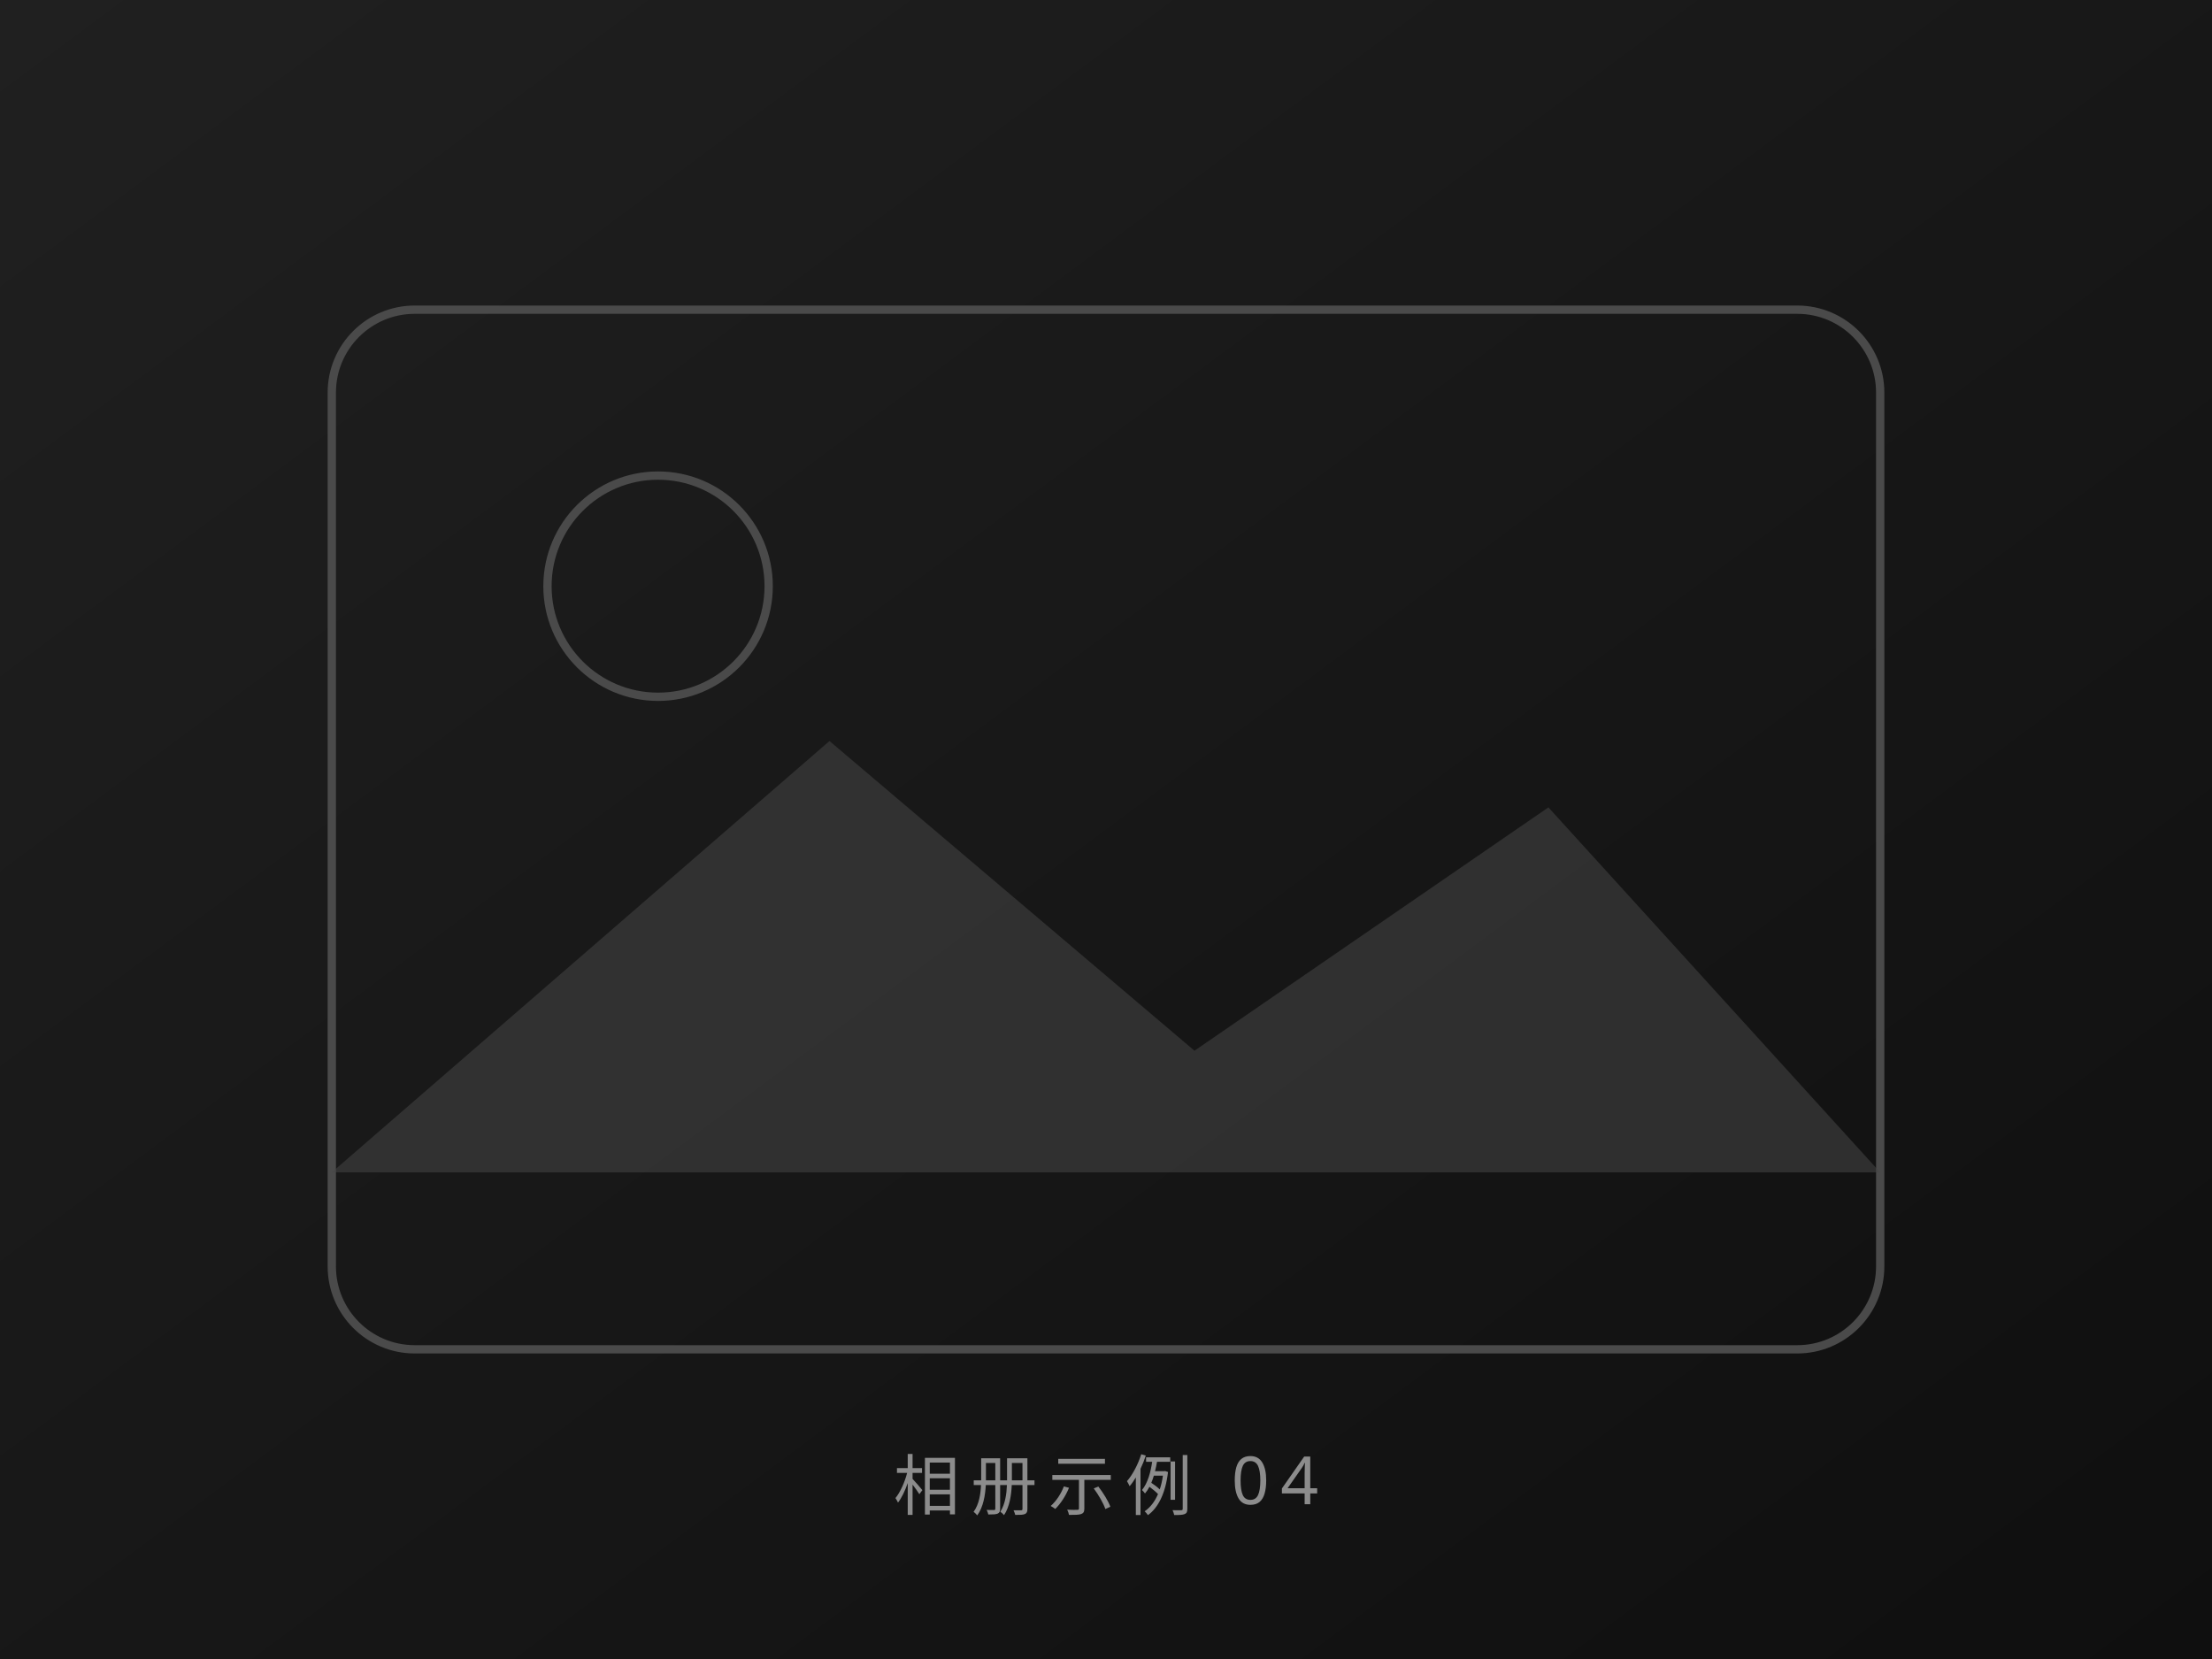
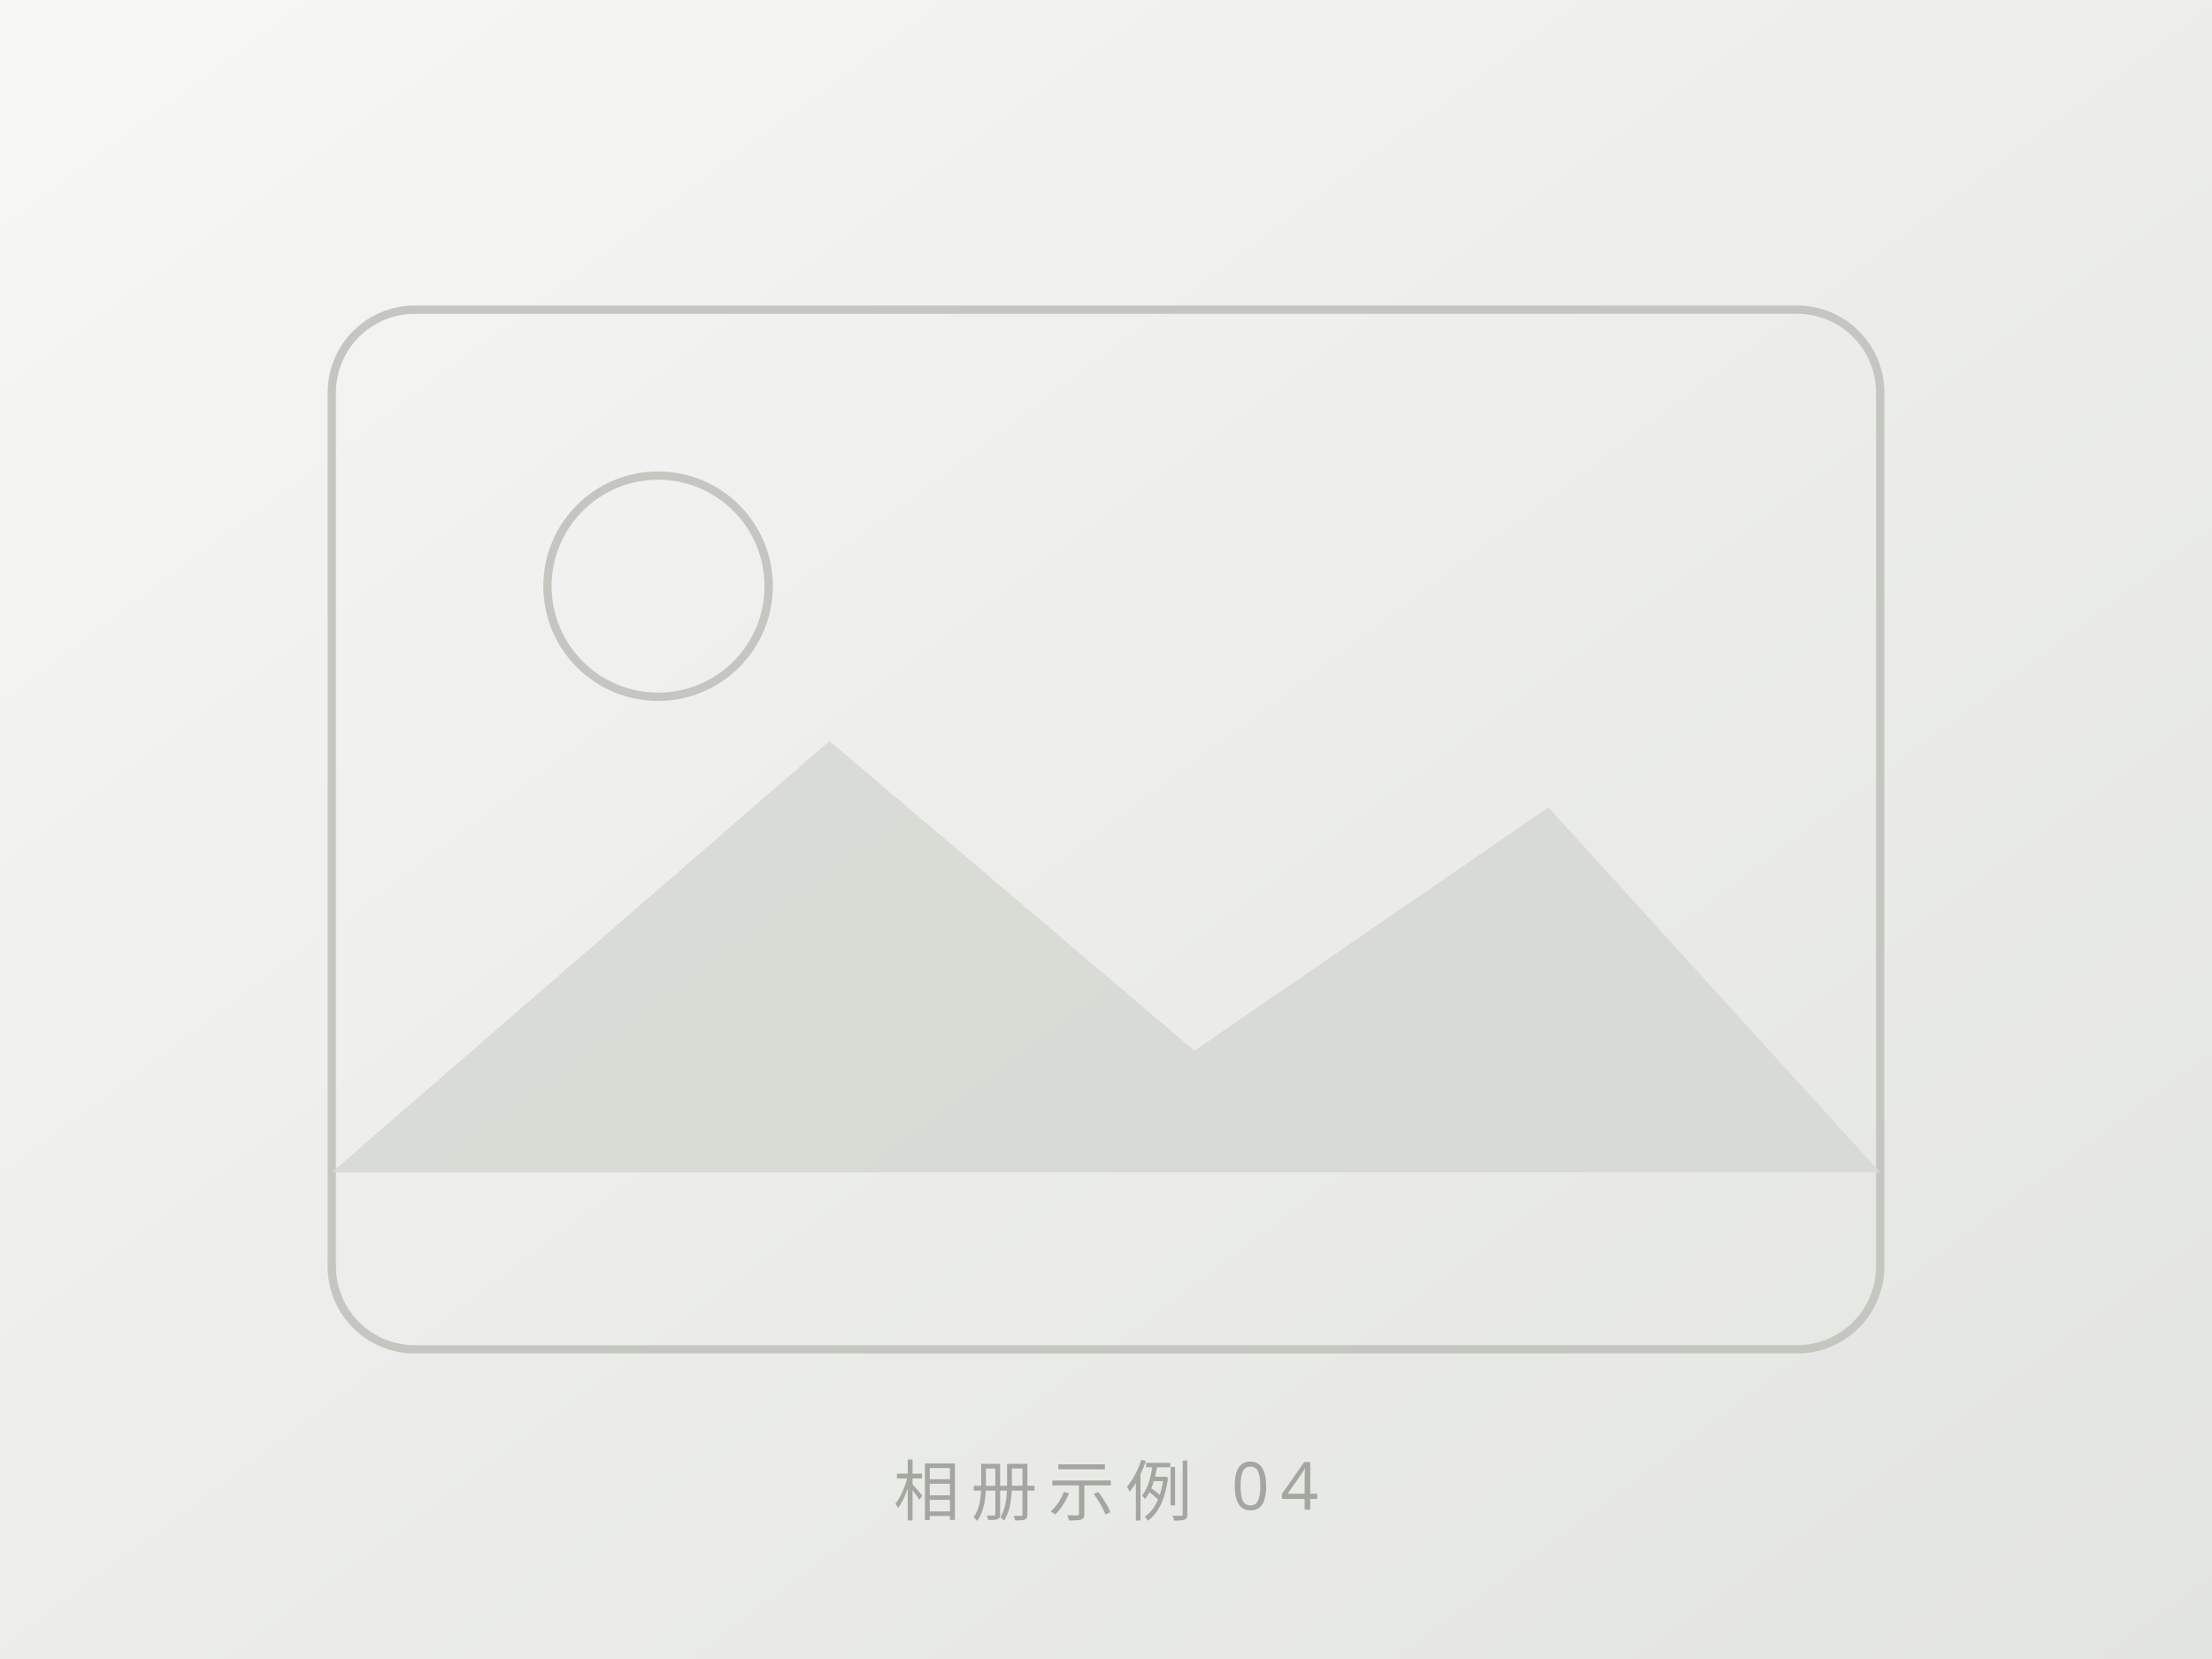
<svg xmlns="http://www.w3.org/2000/svg" viewBox="0 0 800 600" width="800" height="600" role="img" aria-label="相册占位图">
  <defs>
    <linearGradient id="lg4" x1="0" y1="0" x2="1" y2="1">
-       <stop offset="0%" stop-color="#202020" />
-       <stop offset="100%" stop-color="#0F0F0F" />
+       <stop offset="0%" stop-color="#F7F7F5" />
+       <stop offset="100%" stop-color="#E2E4E0" />
    </linearGradient>
  </defs>
  <rect width="800" height="600" fill="url(#lg4)" />
-   <rect x="120" y="112" width="560" height="376" rx="30" fill="none" stroke="#4A4A4A" stroke-width="3" />
-   <path d="M120 424 L300 268 L432 380 L560 292 L680 424 Z" fill="#454545" opacity="0.55" />
-   <circle cx="238" cy="212" r="40" fill="none" stroke="#4A4A4A" stroke-width="3" />
-   <text x="400" y="546" text-anchor="middle" font-family="PingFang SC,Microsoft YaHei,Noto Sans SC,sans-serif" font-size="24" letter-spacing="4" fill="#8C8C8C">相册示例 04</text>
+   <rect x="120" y="112" width="560" height="376" rx="30" fill="none" stroke="#C4C6C0" stroke-width="3" />
+   <path d="M120 424 L300 268 L432 380 L560 292 L680 424 Z" fill="#D7D9D4" opacity="0.92" />
+   <circle cx="238" cy="212" r="40" fill="none" stroke="#C4C6C0" stroke-width="3" />
+   <text x="400" y="548" text-anchor="middle" font-family="PingFang SC,Microsoft YaHei,Noto Sans SC,sans-serif" font-size="24" letter-spacing="4" fill="#A4A7A0">相册示例 04</text>
</svg>
